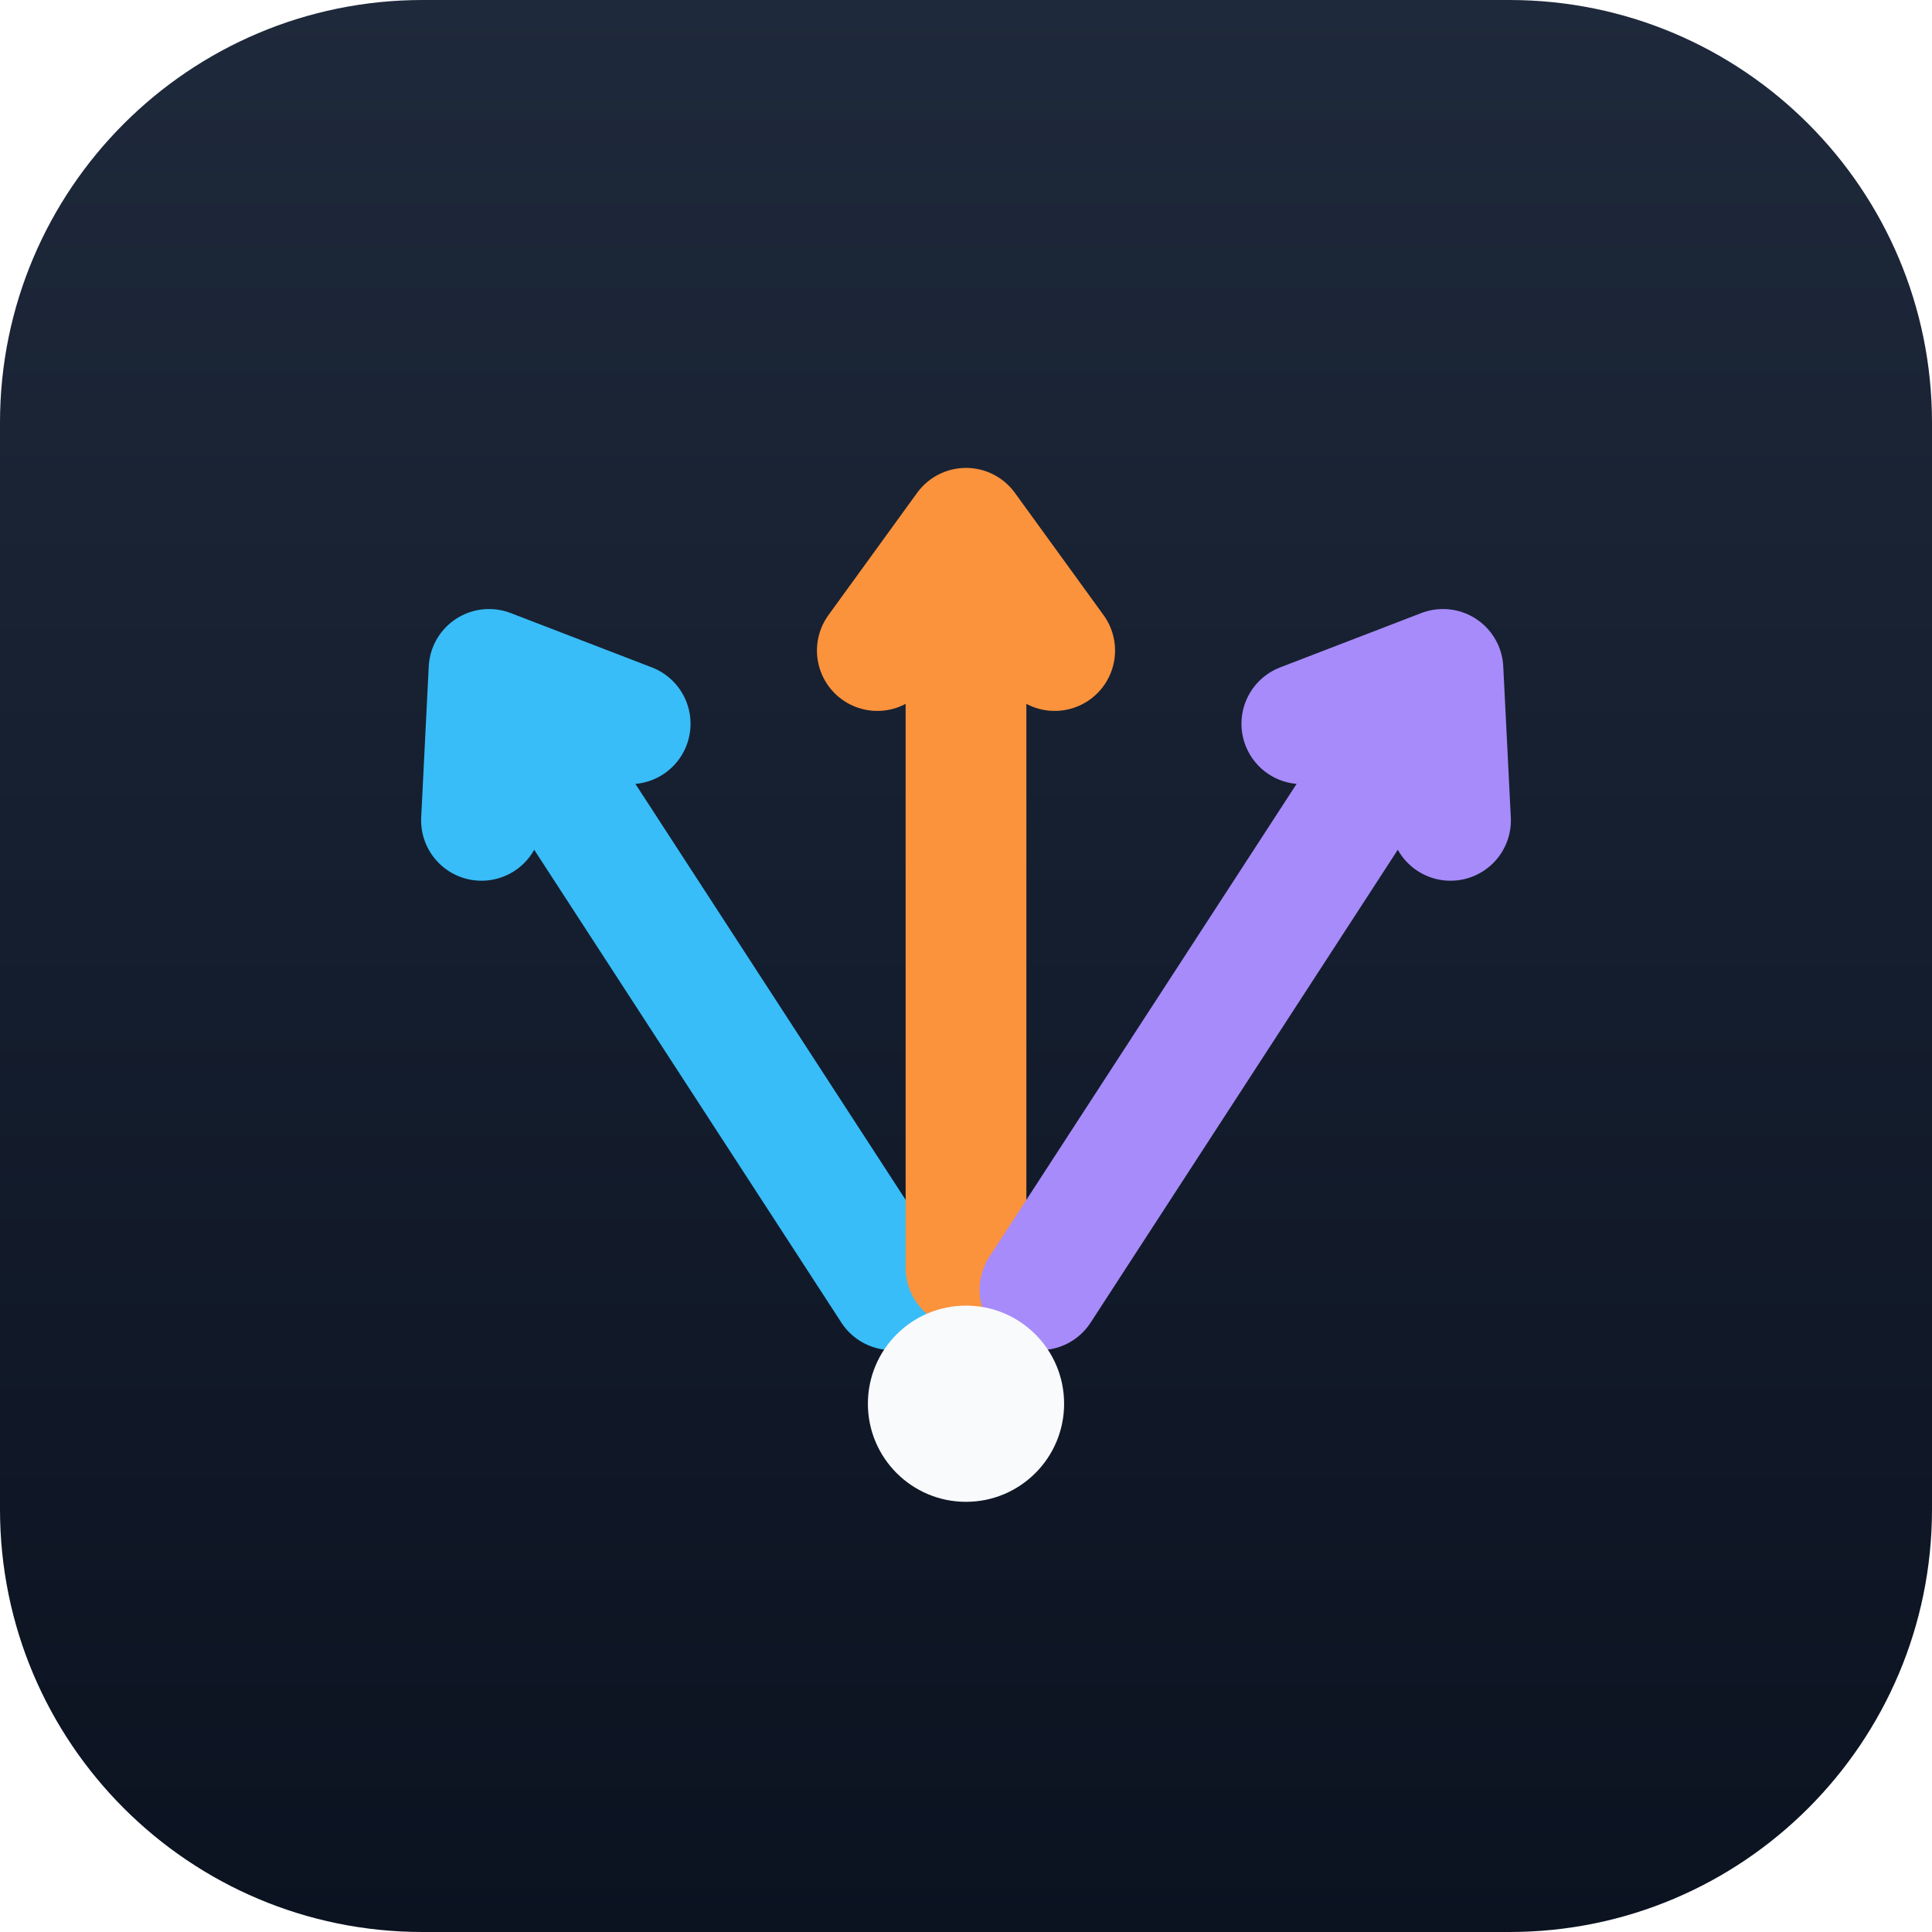
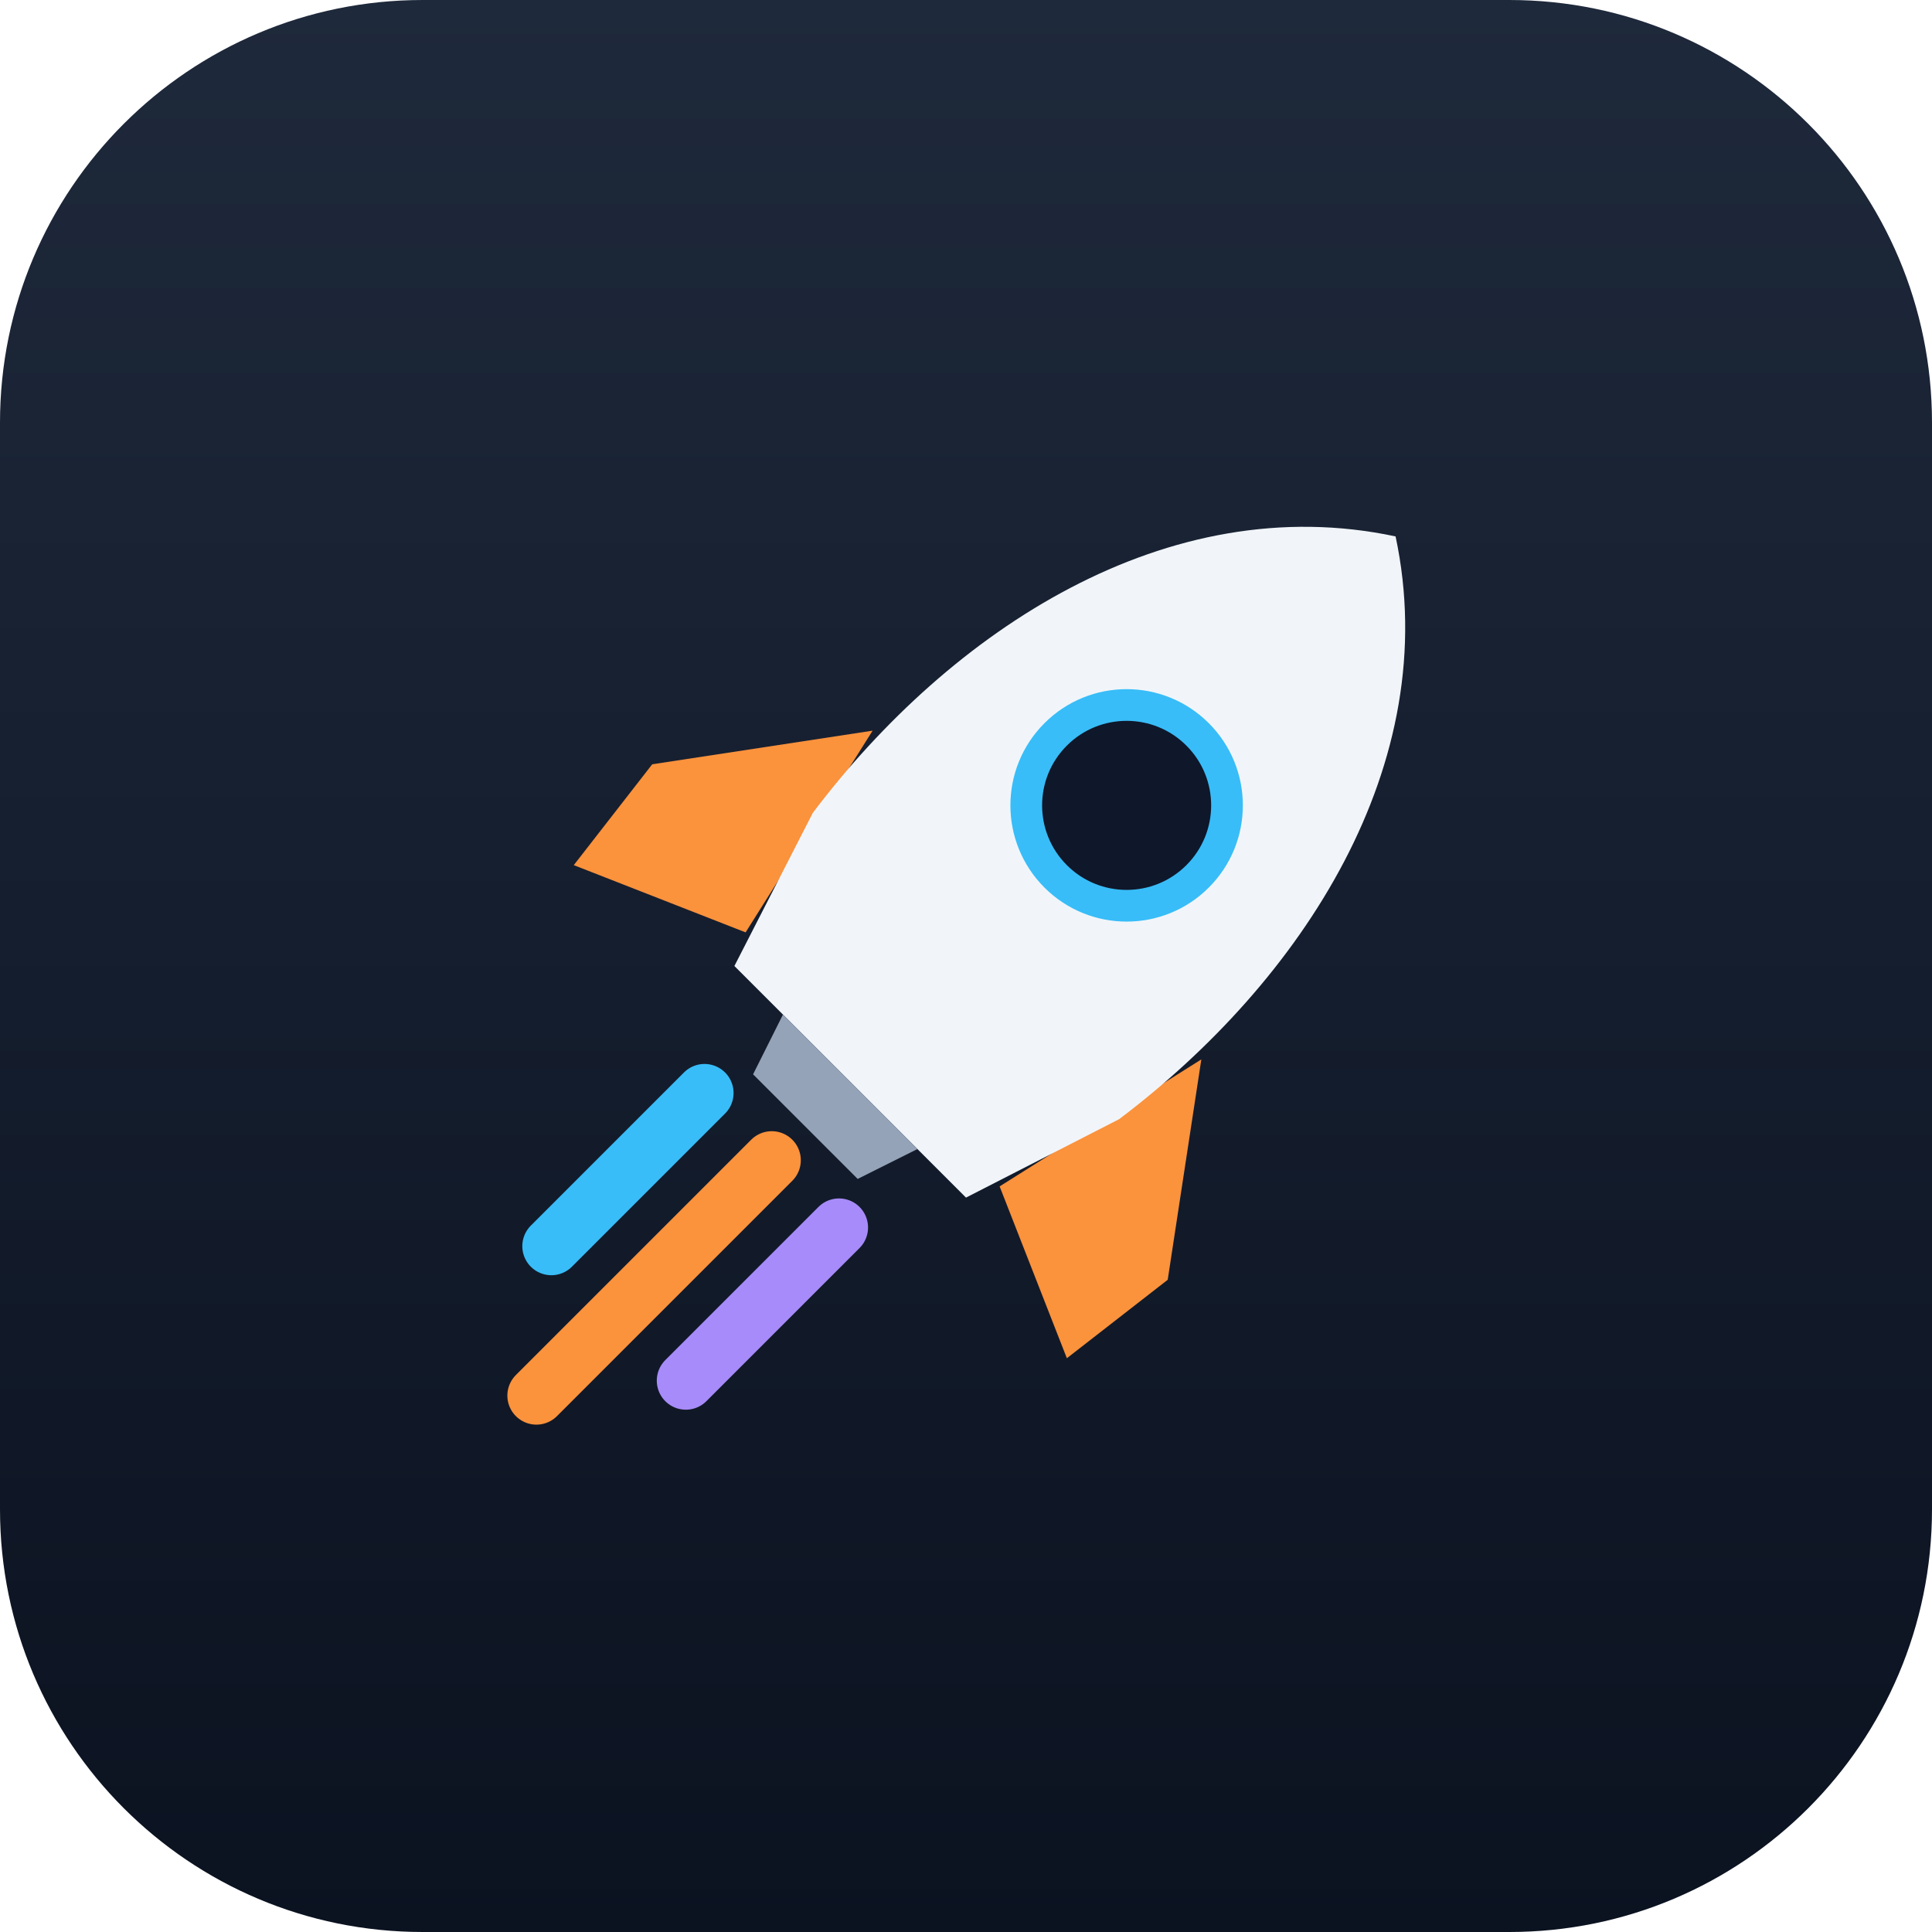
<svg xmlns="http://www.w3.org/2000/svg" viewBox="0 0 512 512" width="512" height="512">
  <defs>
    <linearGradient id="bg" x1="0" y1="0" x2="0" y2="1">
      <stop offset="0" stop-color="#1E293B" />
      <stop offset="1" stop-color="#0B1220" />
    </linearGradient>
  </defs>
  <rect width="512" height="512" rx="112" fill="url(#bg)" />
-   <g fill="none" stroke-width="32" stroke-linecap="round" stroke-linejoin="round">
-     <path d="M236.4 341.8 L129.6 177.4 M127.6 217.4 L129.6 177.4 L167.0 191.8" stroke="#38BDF8" />
-     <path d="M256.0 336.0 L256.0 140.0 M232.5 172.4 L256.0 140.0 L279.5 172.4" stroke="#FB923C" />
-     <path d="M275.6 341.8 L382.4 177.4 M345.0 191.8 L382.4 177.4 L384.4 217.4" stroke="#A78BFA" />
+   <g transform="translate(256 256) rotate(45) scale(0.7) translate(-256 -300)">
+     <g fill="none" stroke-width="22" stroke-linecap="round">
+       <path d="M220 404 L220 486" stroke="#38BDF8" />
+       <path d="M256 404 L256 530" stroke="#FB923C" />
+       <path d="M292 404 L292 486" stroke="#A78BFA" />
+     </g>
+     <path d="M168 262 L118 330 L124 378 L188 350 Z" fill="#FB923C" />
+     <path d="M344 262 L394 330 L388 378 L324 350 Z" fill="#FB923C" />
+     <path d="M256 70 C330 118 350 214 338 300 L318 362 L194 362 L174 300 C162 214 182 118 256 70 Z" fill="#F1F5F9" />
+     <path d="M220 362 L292 362 L284 386 L228 386 Z" fill="#94A3B8" />
+     <circle cx="256" cy="214" r="38" fill="#0F172A" />
+     <circle cx="256" cy="214" r="38" fill="none" stroke="#38BDF8" stroke-width="12" />
  </g>
-   <circle cx="256" cy="372" r="26" fill="#F8FAFC" />
</svg>
